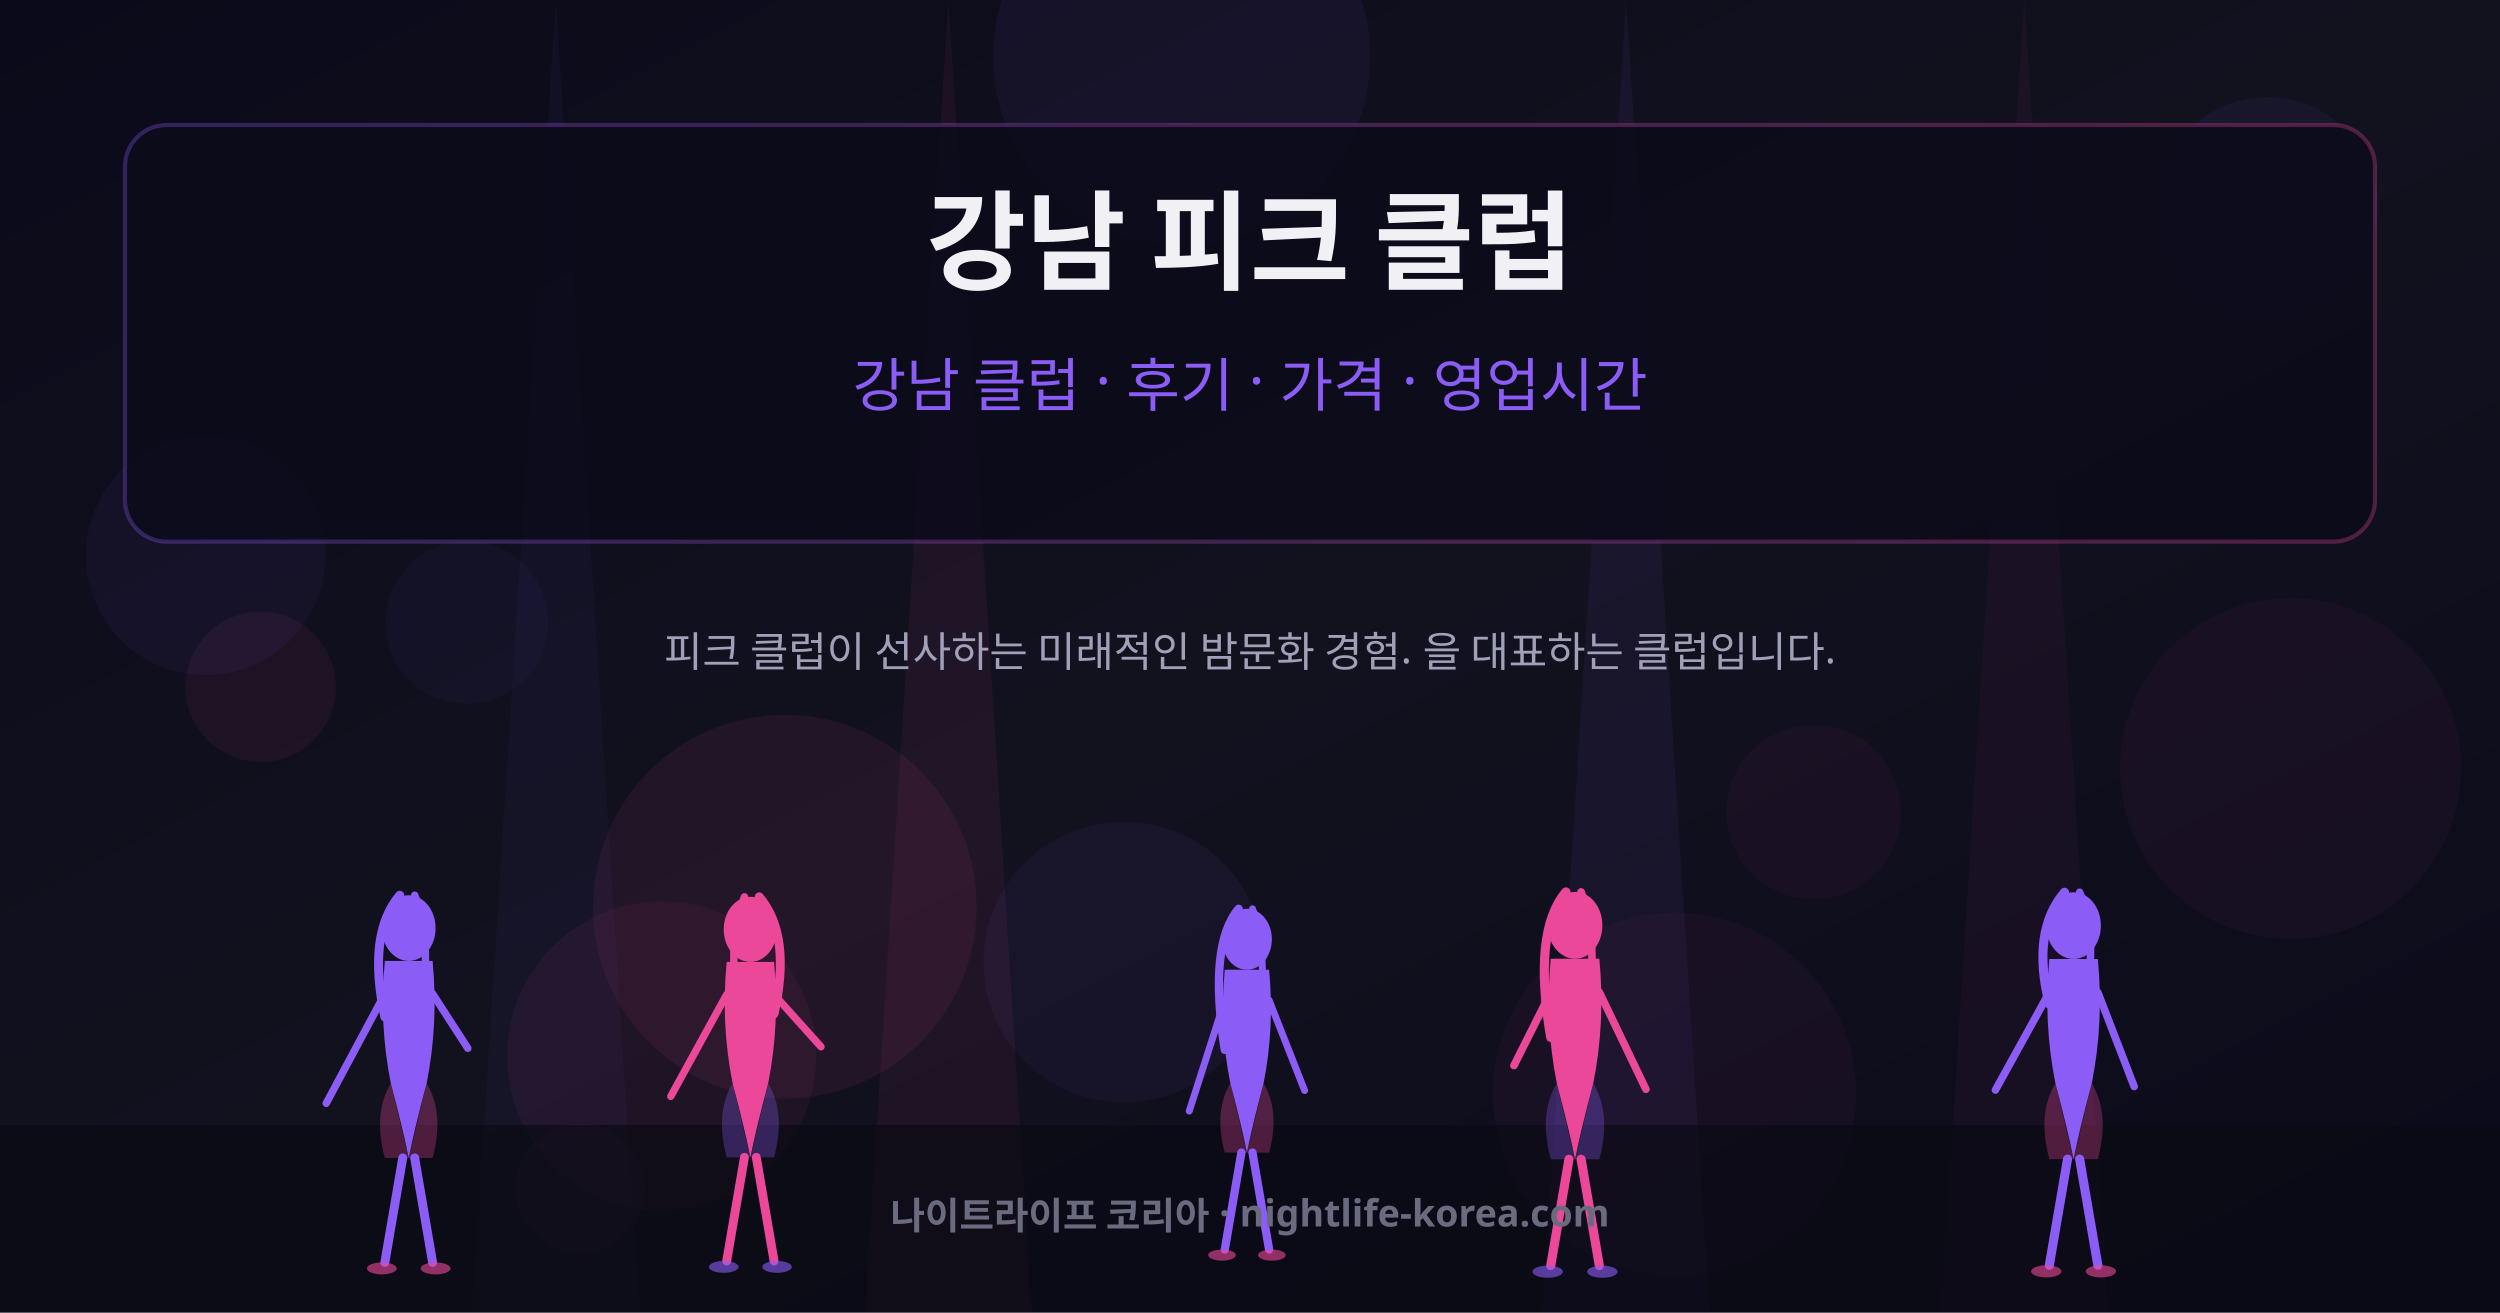
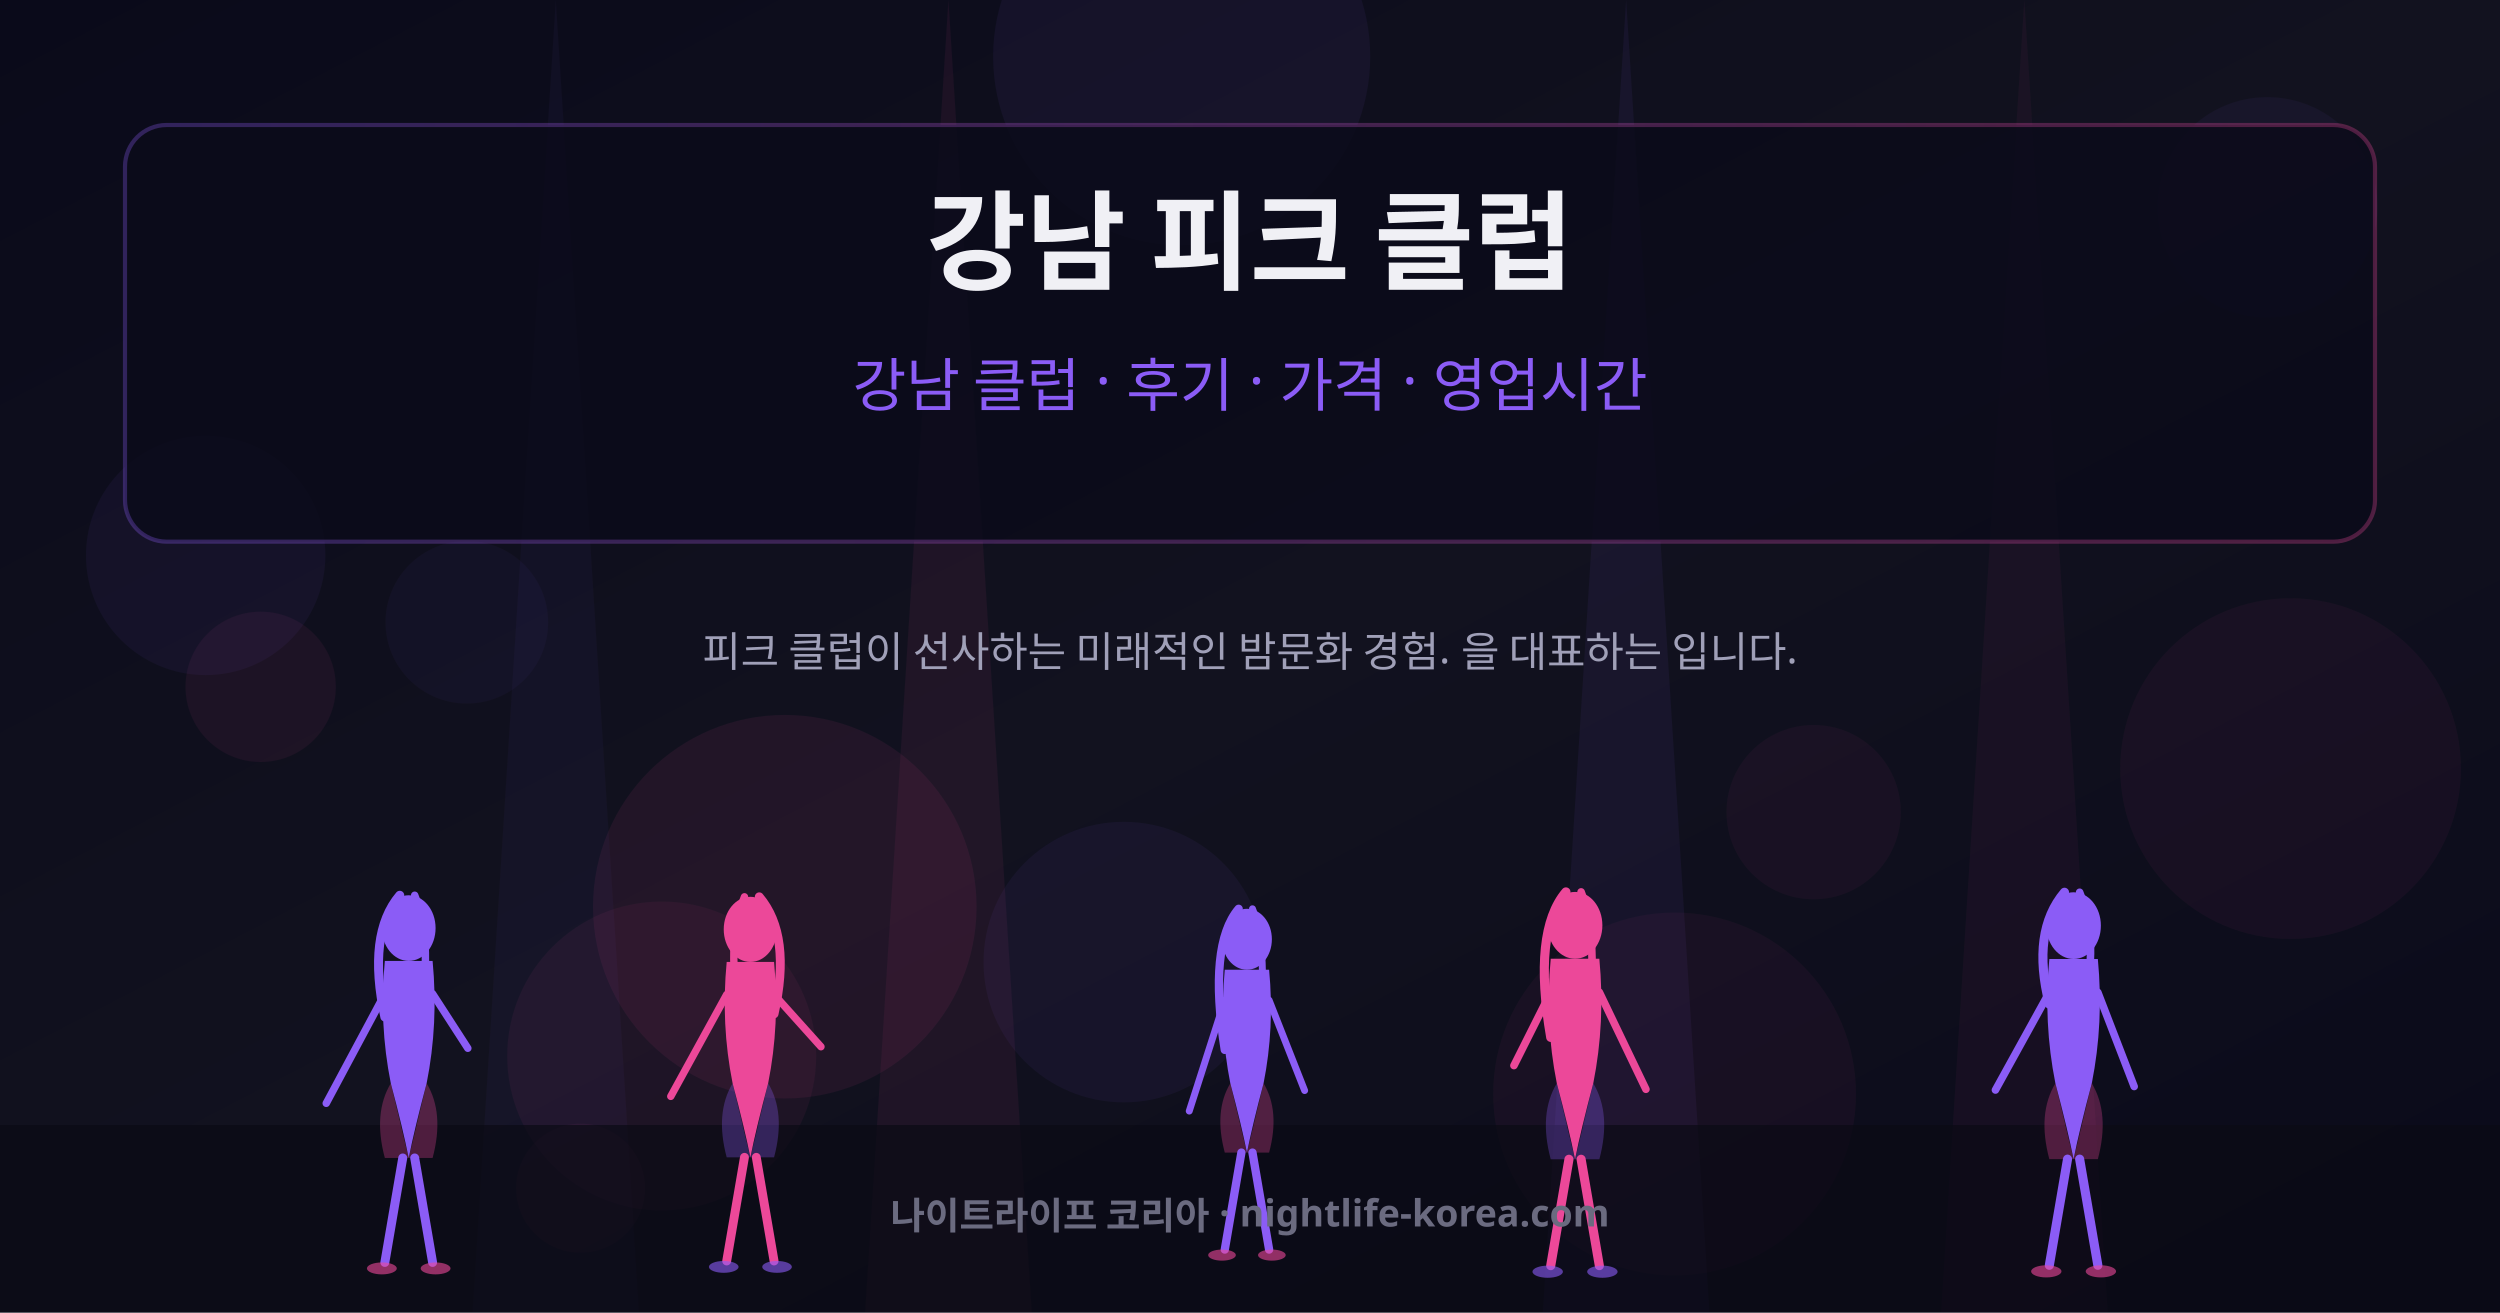
<svg xmlns="http://www.w3.org/2000/svg" viewBox="0 0 1200 630" width="1200" height="630">
  <defs>
    <linearGradient id="ogbg" x1="0%" y1="0%" x2="100%" y2="100%">
      <stop offset="0%" style="stop-color:#0a0a1a" />
      <stop offset="50%" style="stop-color:#12121f" />
      <stop offset="100%" style="stop-color:#0a0a1a" />
    </linearGradient>
    <linearGradient id="ogtxt" x1="0%" y1="0%" x2="100%" y2="0%">
      <stop offset="0%" style="stop-color:#8b5cf6" />
      <stop offset="100%" style="stop-color:#ec4899" />
    </linearGradient>
  </defs>
  <rect width="1200" height="630" fill="url(#ogbg)" />
  <polygon points="266.776,0 226.776,630 306.776,630" fill="#8b5cf6" opacity="0.04" />
  <polygon points="455.247,0 415.247,630 495.247,630" fill="#ec4899" opacity="0.07" />
  <polygon points="780.543,0 740.543,630 820.543,630" fill="#8b5cf6" opacity="0.069" />
  <polygon points="971.675,0 931.675,630 1011.675,630" fill="#ec4899" opacity="0.049" />
  <circle cx="317.616" cy="506.892" r="74.162" fill="#ec4899" opacity="0.06" />
  <circle cx="224.076" cy="298.686" r="39.042" fill="#8b5cf6" opacity="0.041" />
  <circle cx="278.667" cy="570.343" r="30.974" fill="#ec4899" opacity="0.053" />
  <circle cx="567.207" cy="27.164" r="90.497" fill="#8b5cf6" opacity="0.063" />
  <circle cx="1099.476" cy="368.929" r="81.776" fill="#ec4899" opacity="0.049" />
  <circle cx="539.421" cy="461.806" r="67.319" fill="#8b5cf6" opacity="0.061" />
  <circle cx="1088.326" cy="99.498" r="52.869" fill="#8b5cf6" opacity="0.054" />
  <circle cx="803.798" cy="525.103" r="87.069" fill="#ec4899" opacity="0.047" />
  <circle cx="870.551" cy="389.823" r="41.835" fill="#ec4899" opacity="0.048" />
  <circle cx="125.118" cy="329.689" r="36.081" fill="#ec4899" opacity="0.063" />
  <circle cx="98.724" cy="266.598" r="57.455" fill="#8b5cf6" opacity="0.055" />
  <circle cx="376.707" cy="435.219" r="92.054" fill="#ec4899" opacity="0.075" />
  <rect x="0" y="540" width="1200" height="90" fill="#0a0a14" opacity="0.7" />
  <g transform="translate(196.1836,520) scale(1.432905)">
    <ellipse cx="0" cy="-52" rx="9" ry="11" fill="#8b5cf6" />
    <path d="M-3,-63 Q-14,-50 -8,-22.214" stroke="#8b5cf6" stroke-width="3" fill="none" stroke-linecap="round" />
    <path d="M2,-63 Q8,-48 4,-25.214" stroke="#8b5cf6" stroke-width="2.5" fill="none" stroke-linecap="round" />
    <path d="M-8,-41 Q-10,-20 -6,0 Q-2,15 0,25 Q2,15 6,0 Q10,-20 8,-41 Z" fill="#8b5cf6" />
    <path d="M-6,0 Q-12,10 -8,25 L0,25 Z" fill="#ec4899" opacity="0.3" />
    <path d="M6,0 Q12,10 8,25 L0,25 Z" fill="#ec4899" opacity="0.3" />
    <line x1="-2" y1="25" x2="-8" y2="60" stroke="#8b5cf6" stroke-width="3" stroke-linecap="round" />
    <line x1="2" y1="25" x2="8" y2="60" stroke="#8b5cf6" stroke-width="3" stroke-linecap="round" />
    <ellipse cx="-9" cy="62" rx="5" ry="2" fill="#ec4899" opacity="0.6" />
    <ellipse cx="9" cy="62" rx="5" ry="2" fill="#ec4899" opacity="0.6" />
    <line x1="-8" y1="-30" x2="-27.629" y2="6.687" stroke="#8b5cf6" stroke-width="2.5" stroke-linecap="round" />
    <line x1="8" y1="-30" x2="19.798" y2="-11.752" stroke="#8b5cf6" stroke-width="2.5" stroke-linecap="round" />
  </g>
  <g transform="translate(360.1818,520) scale(1.421102)">
    <ellipse cx="0" cy="-52" rx="9" ry="11" fill="#ec4899" />
    <path d="M3,-63 Q14,-50 8,-23.457" stroke="#ec4899" stroke-width="3" fill="none" stroke-linecap="round" />
    <path d="M-2,-63 Q-8,-48 -4,-26.457" stroke="#ec4899" stroke-width="2.5" fill="none" stroke-linecap="round" />
    <path d="M-8,-41 Q-10,-20 -6,0 Q-2,15 0,25 Q2,15 6,0 Q10,-20 8,-41 Z" fill="#ec4899" />
    <path d="M-6,0 Q-12,10 -8,25 L0,25 Z" fill="#8b5cf6" opacity="0.3" />
    <path d="M6,0 Q12,10 8,25 L0,25 Z" fill="#8b5cf6" opacity="0.3" />
    <line x1="-2" y1="25" x2="-8" y2="60" stroke="#ec4899" stroke-width="3" stroke-linecap="round" />
    <line x1="2" y1="25" x2="8" y2="60" stroke="#ec4899" stroke-width="3" stroke-linecap="round" />
    <ellipse cx="-9" cy="62" rx="5" ry="2" fill="#8b5cf6" opacity="0.6" />
    <ellipse cx="9" cy="62" rx="5" ry="2" fill="#8b5cf6" opacity="0.6" />
    <line x1="-8" y1="-30" x2="-26.887" y2="4.4" stroke="#ec4899" stroke-width="2.5" stroke-linecap="round" />
    <line x1="8" y1="-30" x2="23.84" y2="-12.365" stroke="#ec4899" stroke-width="2.5" stroke-linecap="round" />
  </g>
  <g transform="translate(598.5318,520) scale(1.32983)">
    <ellipse cx="0" cy="-52" rx="9" ry="11" fill="#8b5cf6" />
    <path d="M-3,-63 Q-14,-50 -8,-12.068" stroke="#8b5cf6" stroke-width="3" fill="none" stroke-linecap="round" />
    <path d="M2,-63 Q8,-48 4,-15.068" stroke="#8b5cf6" stroke-width="2.5" fill="none" stroke-linecap="round" />
    <path d="M-8,-41 Q-10,-20 -6,0 Q-2,15 0,25 Q2,15 6,0 Q10,-20 8,-41 Z" fill="#8b5cf6" />
    <path d="M-6,0 Q-12,10 -8,25 L0,25 Z" fill="#ec4899" opacity="0.3" />
    <path d="M6,0 Q12,10 8,25 L0,25 Z" fill="#ec4899" opacity="0.3" />
    <line x1="-2" y1="25" x2="-8" y2="60" stroke="#8b5cf6" stroke-width="3" stroke-linecap="round" />
    <line x1="2" y1="25" x2="8" y2="60" stroke="#8b5cf6" stroke-width="3" stroke-linecap="round" />
    <ellipse cx="-9" cy="62" rx="5" ry="2" fill="#ec4899" opacity="0.6" />
    <ellipse cx="9" cy="62" rx="5" ry="2" fill="#ec4899" opacity="0.6" />
    <line x1="-8" y1="-30" x2="-20.823" y2="10.007" stroke="#8b5cf6" stroke-width="2.5" stroke-linecap="round" />
    <line x1="8" y1="-30" x2="20.825" y2="2.604" stroke="#8b5cf6" stroke-width="2.5" stroke-linecap="round" />
  </g>
  <g transform="translate(756.0169,520) scale(1.458384)">
    <ellipse cx="0" cy="-52" rx="9" ry="11" fill="#ec4899" />
    <path d="M-3,-63 Q-14,-50 -8,-15.127" stroke="#ec4899" stroke-width="3" fill="none" stroke-linecap="round" />
    <path d="M2,-63 Q8,-48 4,-18.127" stroke="#ec4899" stroke-width="2.5" fill="none" stroke-linecap="round" />
    <path d="M-8,-41 Q-10,-20 -6,0 Q-2,15 0,25 Q2,15 6,0 Q10,-20 8,-41 Z" fill="#ec4899" />
    <path d="M-6,0 Q-12,10 -8,25 L0,25 Z" fill="#8b5cf6" opacity="0.3" />
    <path d="M6,0 Q12,10 8,25 L0,25 Z" fill="#8b5cf6" opacity="0.3" />
    <line x1="-2" y1="25" x2="-8" y2="60" stroke="#ec4899" stroke-width="3" stroke-linecap="round" />
    <line x1="2" y1="25" x2="8" y2="60" stroke="#ec4899" stroke-width="3" stroke-linecap="round" />
    <ellipse cx="-9" cy="62" rx="5" ry="2" fill="#8b5cf6" opacity="0.6" />
    <ellipse cx="9" cy="62" rx="5" ry="2" fill="#8b5cf6" opacity="0.6" />
    <line x1="-8" y1="-30" x2="-20.11" y2="-5.844" stroke="#ec4899" stroke-width="2.5" stroke-linecap="round" />
    <line x1="8" y1="-30" x2="23.327" y2="1.953" stroke="#ec4899" stroke-width="2.5" stroke-linecap="round" />
  </g>
  <g transform="translate(995.3218,520) scale(1.455721)">
    <ellipse cx="0" cy="-52" rx="9" ry="11" fill="#8b5cf6" />
    <path d="M-3,-63 Q-14,-50 -8,-26.104" stroke="#8b5cf6" stroke-width="3" fill="none" stroke-linecap="round" />
    <path d="M2,-63 Q8,-48 4,-29.104" stroke="#8b5cf6" stroke-width="2.5" fill="none" stroke-linecap="round" />
    <path d="M-8,-41 Q-10,-20 -6,0 Q-2,15 0,25 Q2,15 6,0 Q10,-20 8,-41 Z" fill="#8b5cf6" />
    <path d="M-6,0 Q-12,10 -8,25 L0,25 Z" fill="#ec4899" opacity="0.3" />
    <path d="M6,0 Q12,10 8,25 L0,25 Z" fill="#ec4899" opacity="0.3" />
    <line x1="-2" y1="25" x2="-8" y2="60" stroke="#8b5cf6" stroke-width="3" stroke-linecap="round" />
    <line x1="2" y1="25" x2="8" y2="60" stroke="#8b5cf6" stroke-width="3" stroke-linecap="round" />
    <ellipse cx="-9" cy="62" rx="5" ry="2" fill="#ec4899" opacity="0.6" />
    <ellipse cx="9" cy="62" rx="5" ry="2" fill="#ec4899" opacity="0.6" />
    <line x1="-8" y1="-30" x2="-25.769" y2="2.205" stroke="#8b5cf6" stroke-width="2.5" stroke-linecap="round" />
    <line x1="8" y1="-30" x2="19.978" y2="1.048" stroke="#8b5cf6" stroke-width="2.5" stroke-linecap="round" />
  </g>
  <rect x="60" y="60" width="1080" height="200" rx="20" fill="#0a0a1a" opacity="0.85" />
  <rect x="60" y="60" width="1080" height="200" rx="20" fill="none" stroke="url(#ogtxt)" stroke-width="2" opacity="0.3" />
  <text x="600" y="135" text-anchor="middle" font-family="'Noto Sans KR',sans-serif" font-size="52" font-weight="800" fill="#f0f0f5">강남 피크 클럽</text>
  <text x="600" y="195" text-anchor="middle" font-family="'Noto Sans KR',sans-serif" font-size="28" font-weight="500" fill="#8b5cf6">강남 클럽 · 후기 · 가격 · 영업시간</text>
  <rect x="60" y="290" width="auto" height="40" rx="20" fill="#8b5cf6" opacity="0.15" />
-   <text x="600" y="320" text-anchor="middle" font-family="'Noto Sans KR',sans-serif" font-size="20" fill="#a0a0b8">피크 클럽이 선사하는 미래적인 밤문화 경험. 을 대표하는 클럽입니다.</text>
+   <text x="600" y="320" text-anchor="middle" font-family="'Noto Sans KR',sans-serif" font-size="20" fill="#a0a0b8">피크 클럽이 선사하는 미래적인 밤문화 경험. 을 대표하는 입니다.</text>
  <text x="600" y="590" text-anchor="middle" font-family="'Noto Sans KR',sans-serif" font-size="18" font-weight="600" fill="#6b6b80">나이트라이프 코리아 · nightlife-korea.com</text>
</svg>
